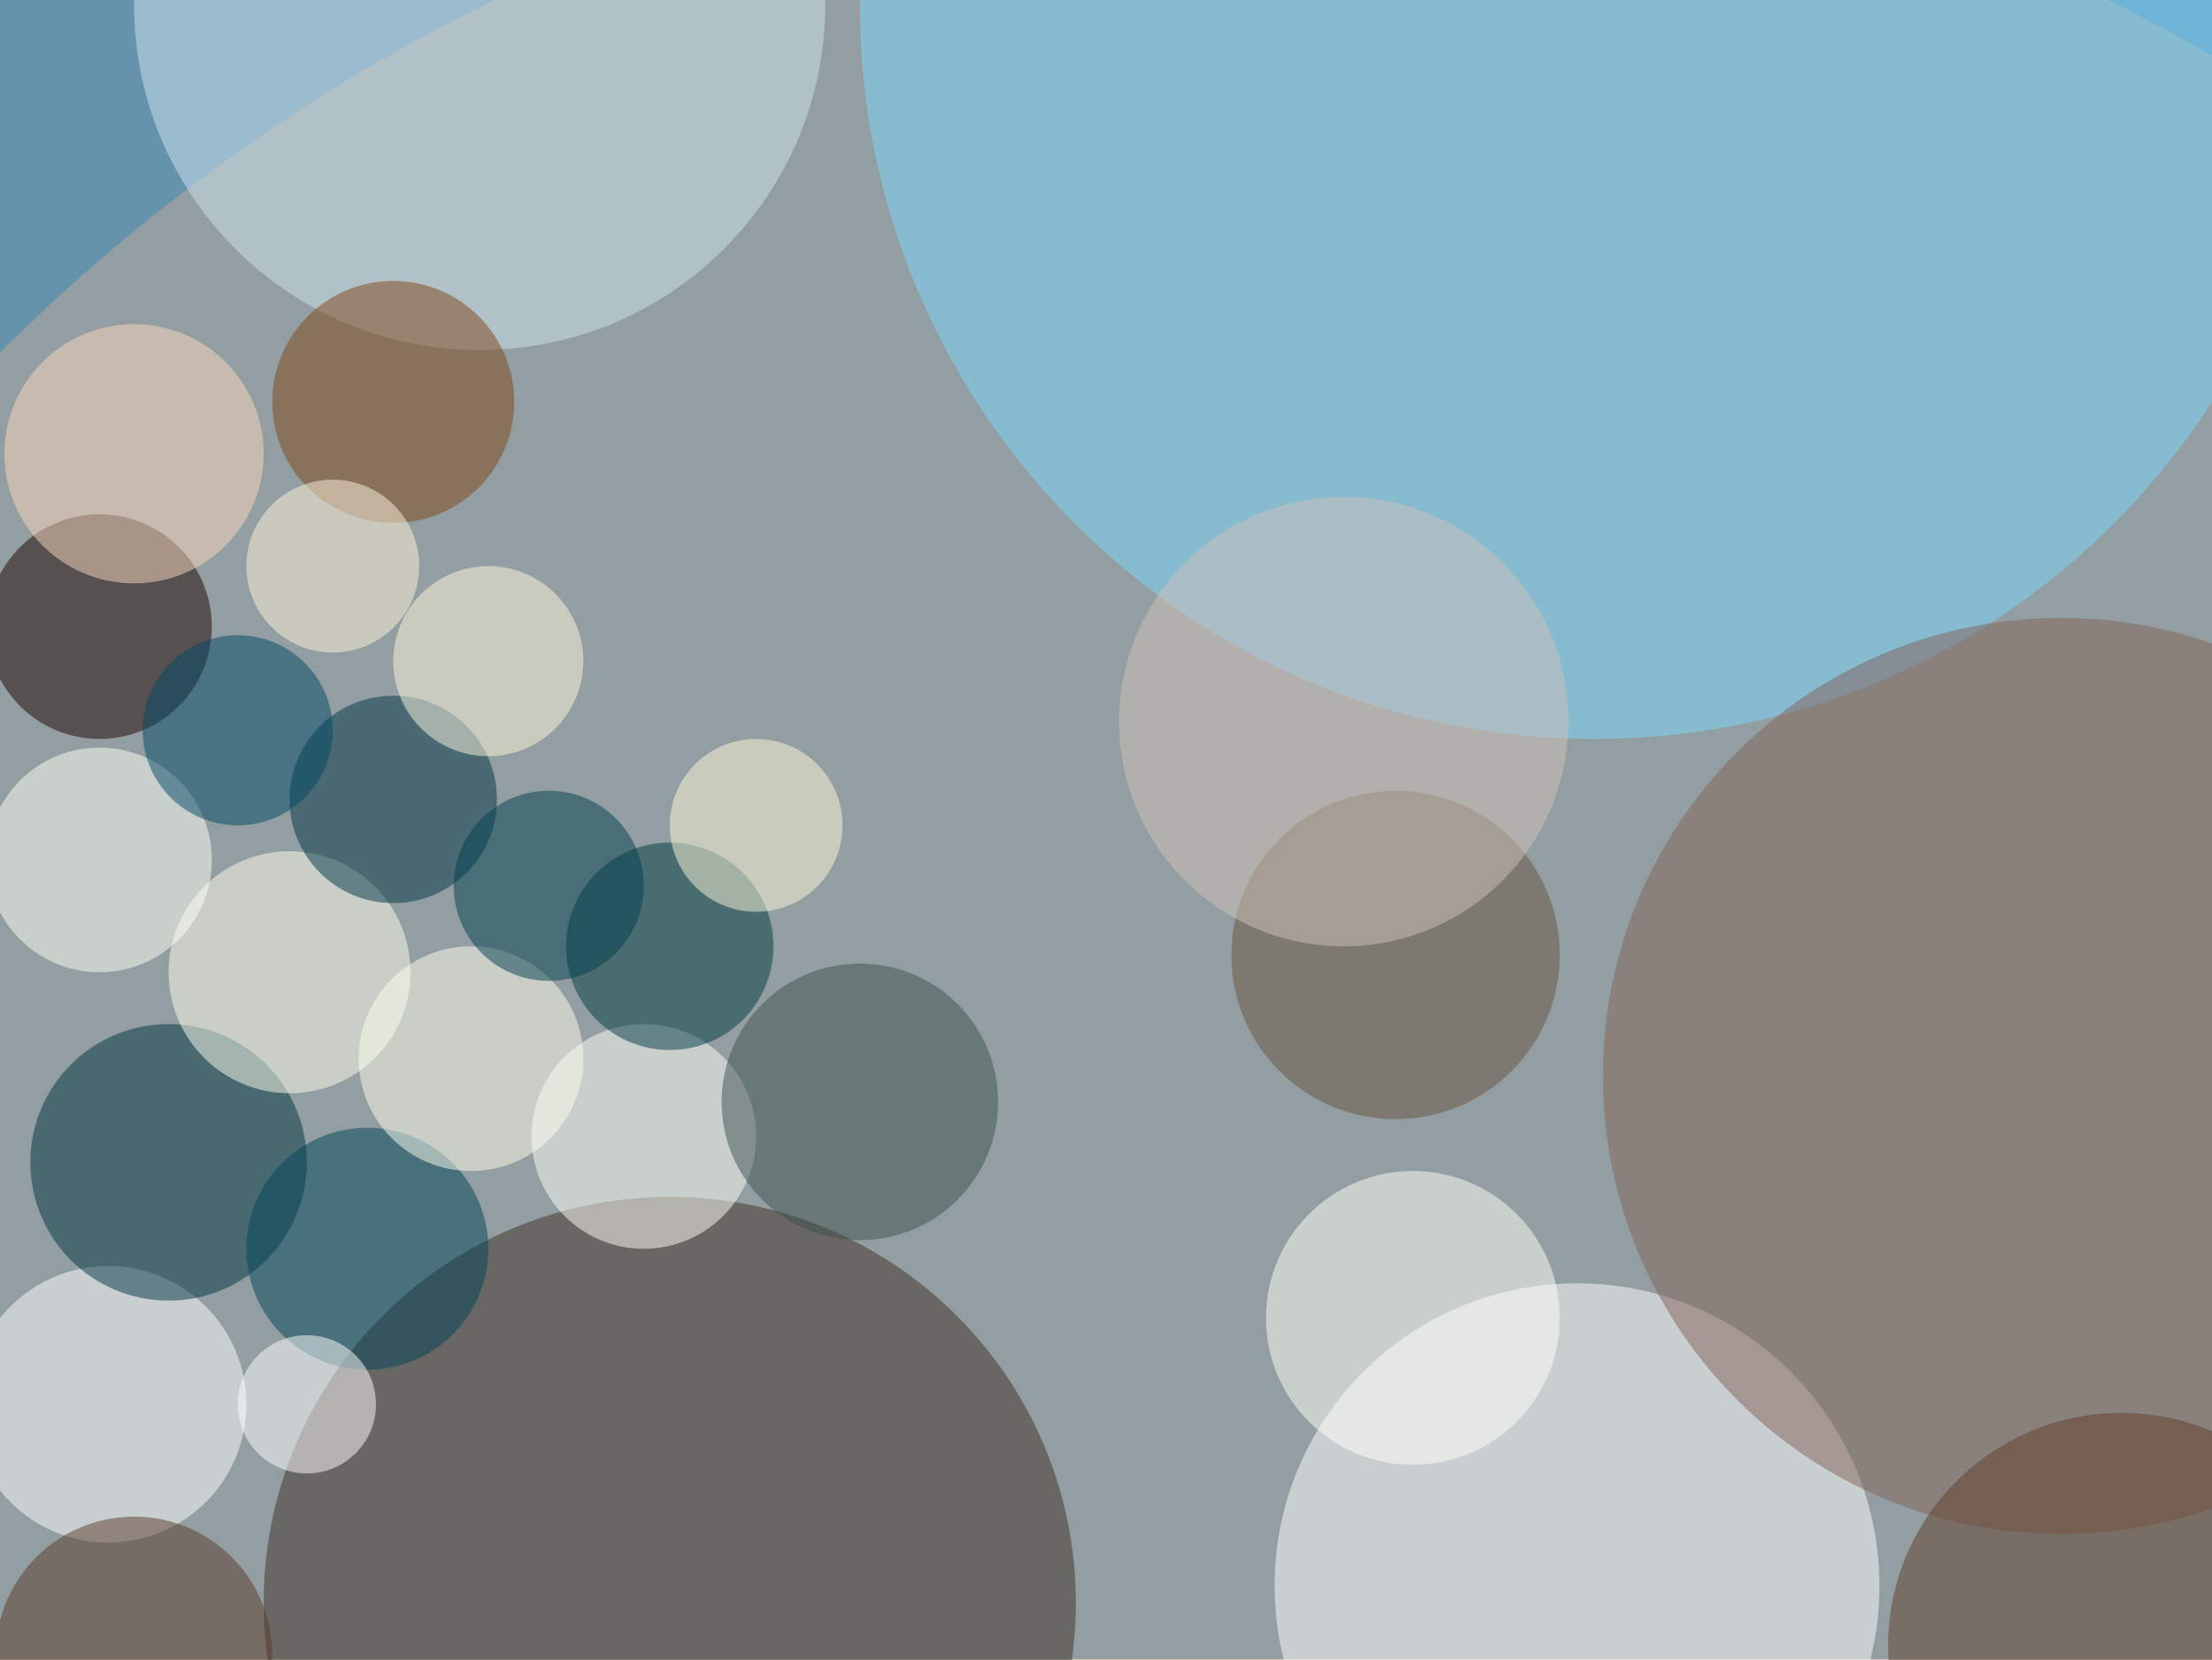
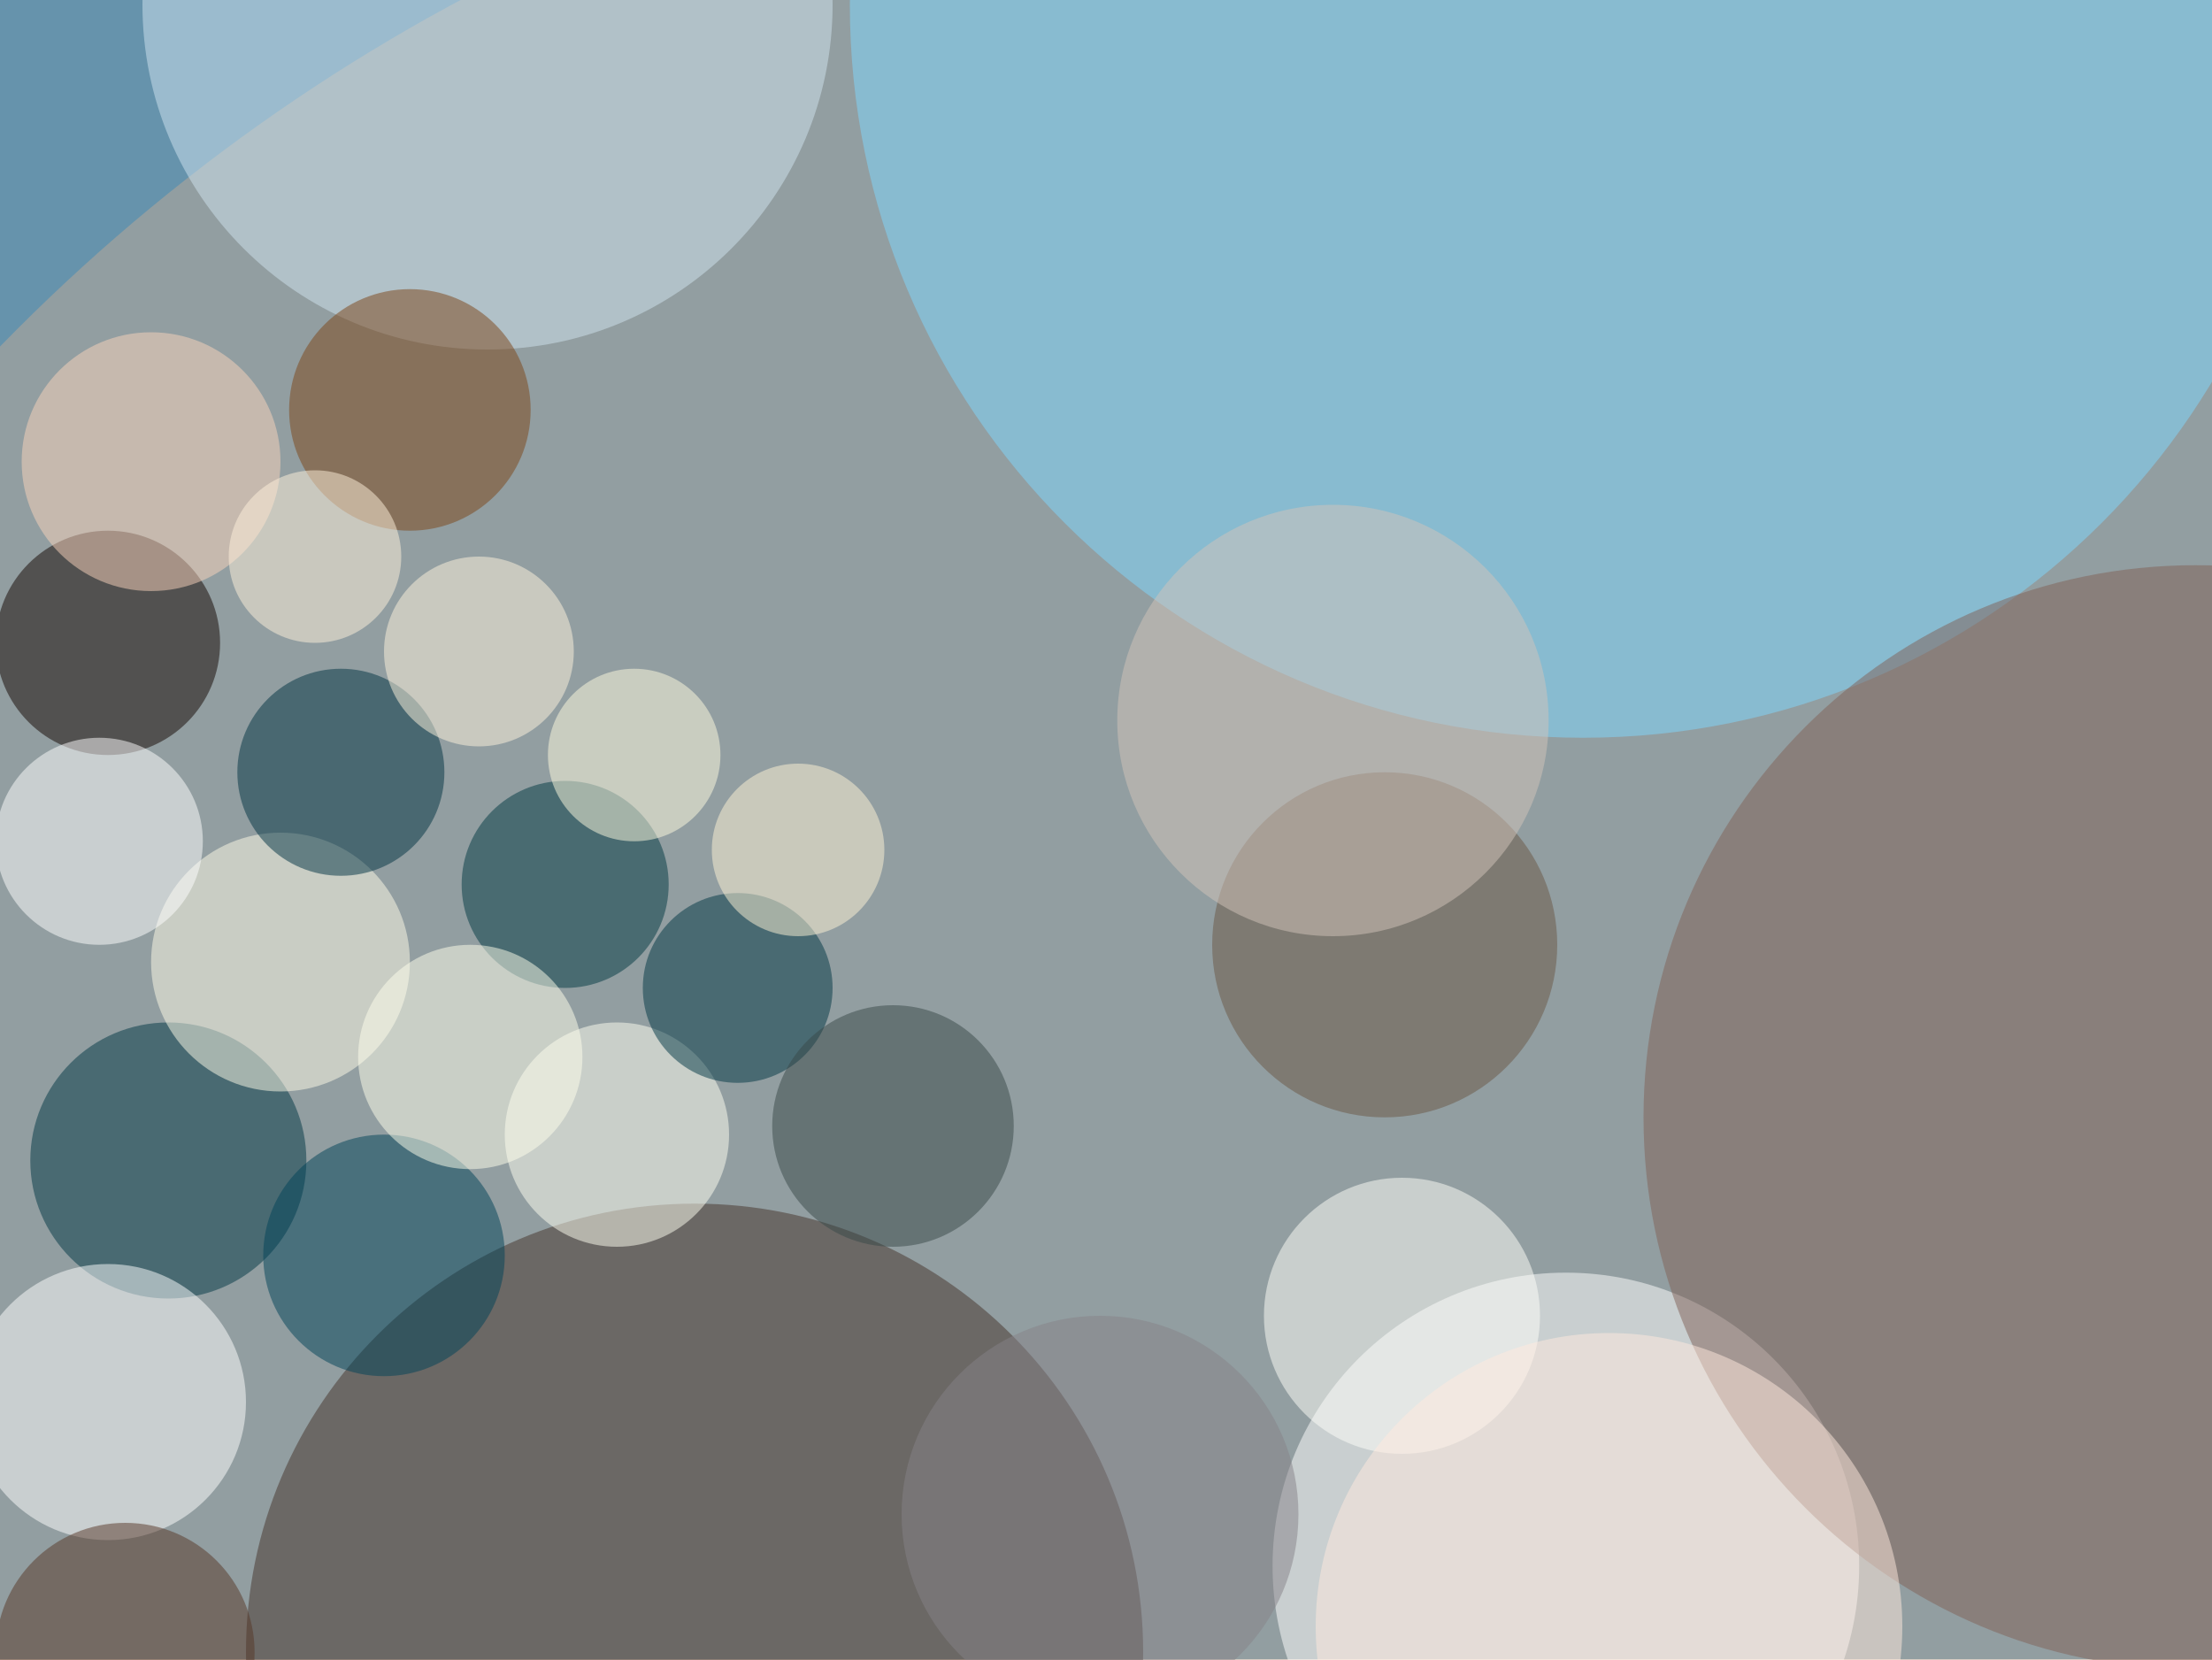
<svg xmlns="http://www.w3.org/2000/svg" width="300" height="225">
  <rect width="100%" height="100%" fill="#6693ac" />
-   <g fill-opacity=".5" transform="translate(.6 .6)scale(1.17188)">
-     <circle cx="150" cy="191" r="213" fill="#beaa96" />
-     <circle cx="77" cy="185" r="47" fill="#413127" />
-     <circle cx="182" cy="183" r="35" fill="#fff" />
-     <circle cx="184" r="85" fill="#7dd8ff" />
-     <circle cx="238" cy="124" r="53" fill="#836359" />
-     <circle cx="55" r="40" fill="#d0e5f1" />
-     <circle cx="11" cy="72" r="13" fill="#1d0300" />
+   <g fill-opacity=".5" transform="translate(.6 .6)scale(1.17)">
+     <circle cx="155" cy="191" r="217" fill="#beaa96" />
+     <circle cx="80" cy="191" r="52" fill="#44332a" />
+     <circle cx="181" cy="181" r="34" fill="#fff" />
+     <circle cx="183" r="85" fill="#7ed8ff" />
+     <circle cx="254" cy="129" r="64" fill="#816156" />
+     <circle cx="56" r="40" fill="#d0e5f1" />
+     <circle cx="12" cy="74" r="13" fill="#120400" />
+     <circle cx="19" cy="134" r="16" fill="#003644" />
    <circle cx="12" cy="162" r="16" fill="#fff" />
-     <circle cx="19" cy="134" r="16" fill="#003443" />
-     <circle cx="163" cy="152" r="17" fill="#fffff6" />
-     <circle cx="33" cy="112" r="14" fill="#ffffef" />
-     <circle cx="74" cy="131" r="13" fill="#fffffa" />
-     <circle cx="42" cy="144" r="14" fill="#004459" />
-     <circle cx="245" cy="190" r="27" fill="#603f2b" />
-     <circle cx="45" cy="92" r="12" fill="#003644" />
-     <circle cx="161" cy="110" r="19" fill="#685240" />
-     <circle cx="77" cy="109" r="12" fill="#003b43" />
-     <circle cx="11" cy="99" r="13" fill="#fffff6" />
-     <circle cx="45" cy="46" r="14" fill="#7e4619" />
-     <circle cx="54" cy="122" r="13" fill="#ffe" />
-     <circle cx="99" cy="127" r="16" fill="#3e504f" />
-     <circle cx="15" cy="52" r="15" fill="#fcd8c1" />
-     <circle cx="63" cy="102" r="11" fill="#003f4e" />
-     <circle cx="27" cy="84" r="11" fill="#004964" />
-     <circle cx="56" cy="76" r="11" fill="#fff8df" />
-     <circle cx="155" cy="83" r="26" fill="#d0c3ba" />
-     <circle cx="87" cy="95" r="10" fill="#fff8da" />
-     <circle cx="15" cy="191" r="16" fill="#593b2b" />
-     <circle cx="35" cy="162" r="8" fill="#fff" />
-     <circle cx="38" cy="65" r="10" fill="#fff4dd" />
+     <circle cx="32" cy="111" r="15" fill="#fffde9" />
+     <circle cx="162" cy="152" r="16" fill="#fffffa" />
+     <circle cx="44" cy="145" r="14" fill="#004358" />
+     <circle cx="39" cy="89" r="12" fill="#003243" />
+     <circle cx="71" cy="131" r="13" fill="#fffff2" />
+     <circle cx="160" cy="109" r="20" fill="#6b5644" />
+     <circle cx="65" cy="102" r="12" fill="#003942" />
+     <circle cx="47" cy="47" r="14" fill="#7c4416" />
+     <circle cx="11" cy="97" r="12" fill="#fff" />
+     <circle cx="85" cy="114" r="11" fill="#003744" />
+     <circle cx="54" cy="122" r="13" fill="#ffffec" />
+     <circle cx="186" cy="188" r="34" fill="#ffebde" />
+     <circle cx="103" cy="130" r="14" fill="#394848" />
+     <circle cx="154" cy="83" r="25" fill="#d3c5bb" />
+     <circle cx="73" cy="87" r="10" fill="#fffde1" />
+     <circle cx="17" cy="53" r="15" fill="#fad4bd" />
+     <circle cx="55" cy="75" r="11" fill="#fff5de" />
+     <circle cx="14" cy="191" r="15" fill="#573727" />
+     <circle cx="92" cy="98" r="10" fill="#fff4d7" />
+     <circle cx="127" cy="175" r="23" fill="#868289" />
+     <circle cx="36" cy="64" r="10" fill="#fff3dc" />
  </g>
</svg>
